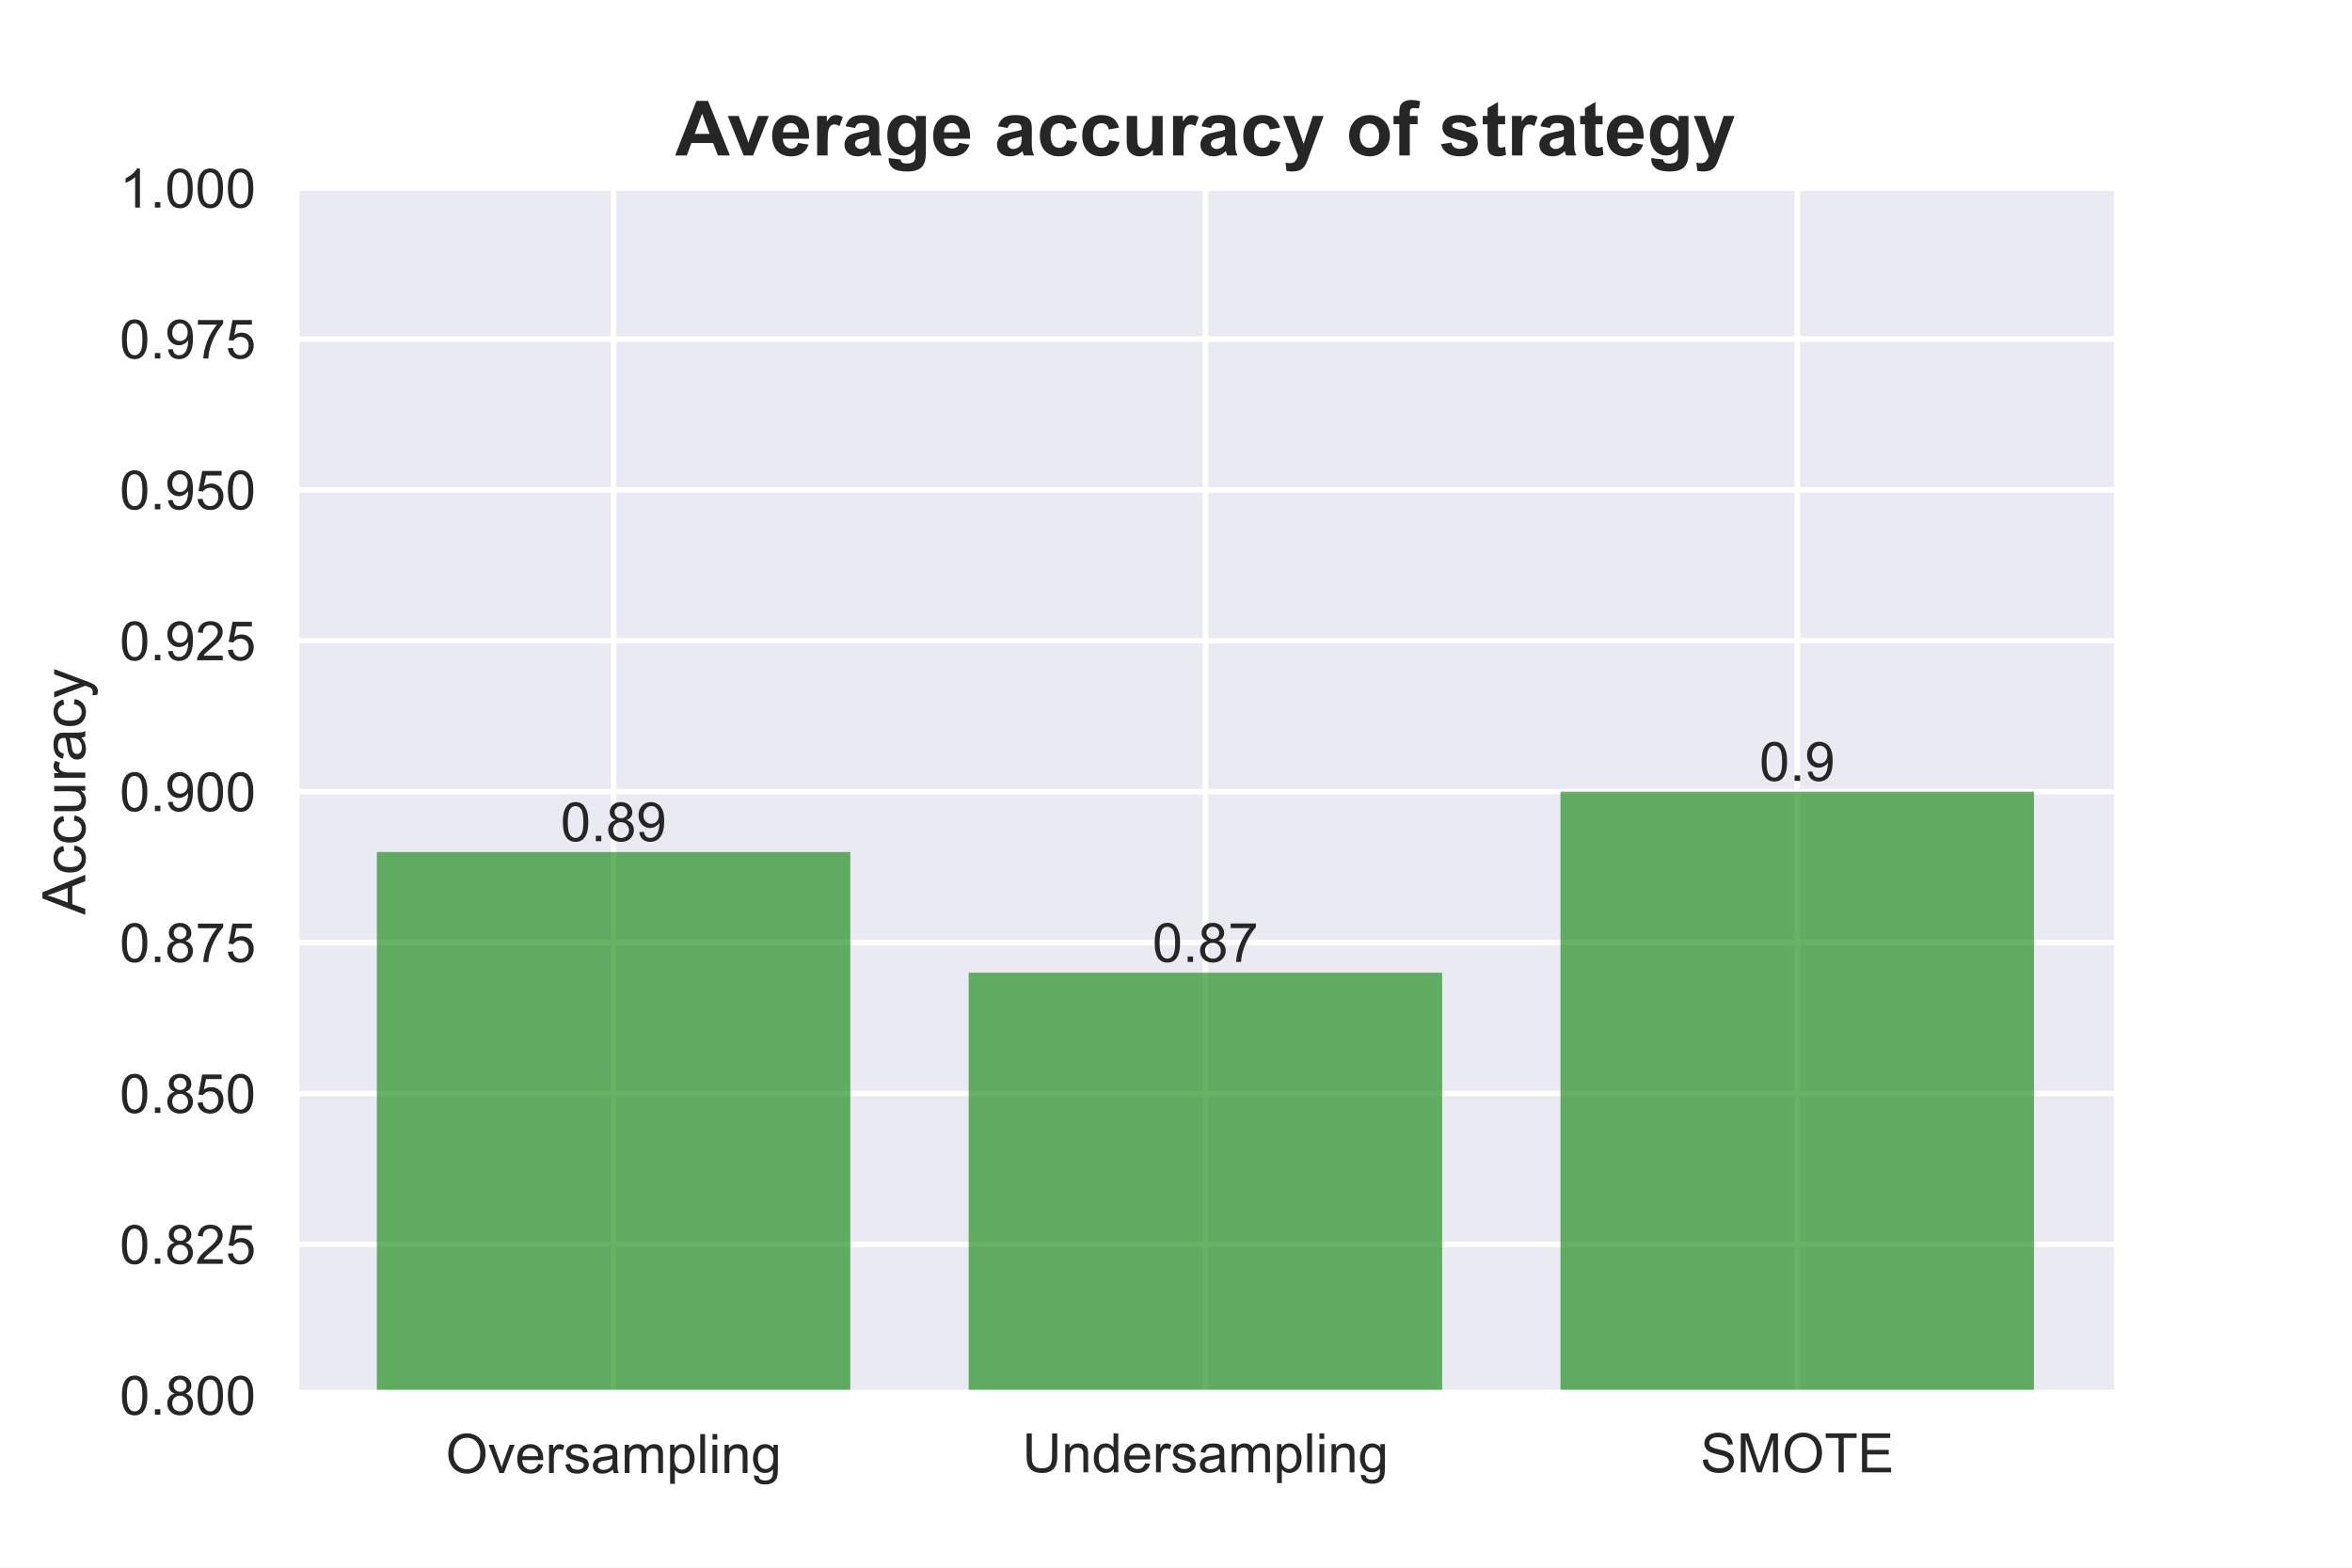
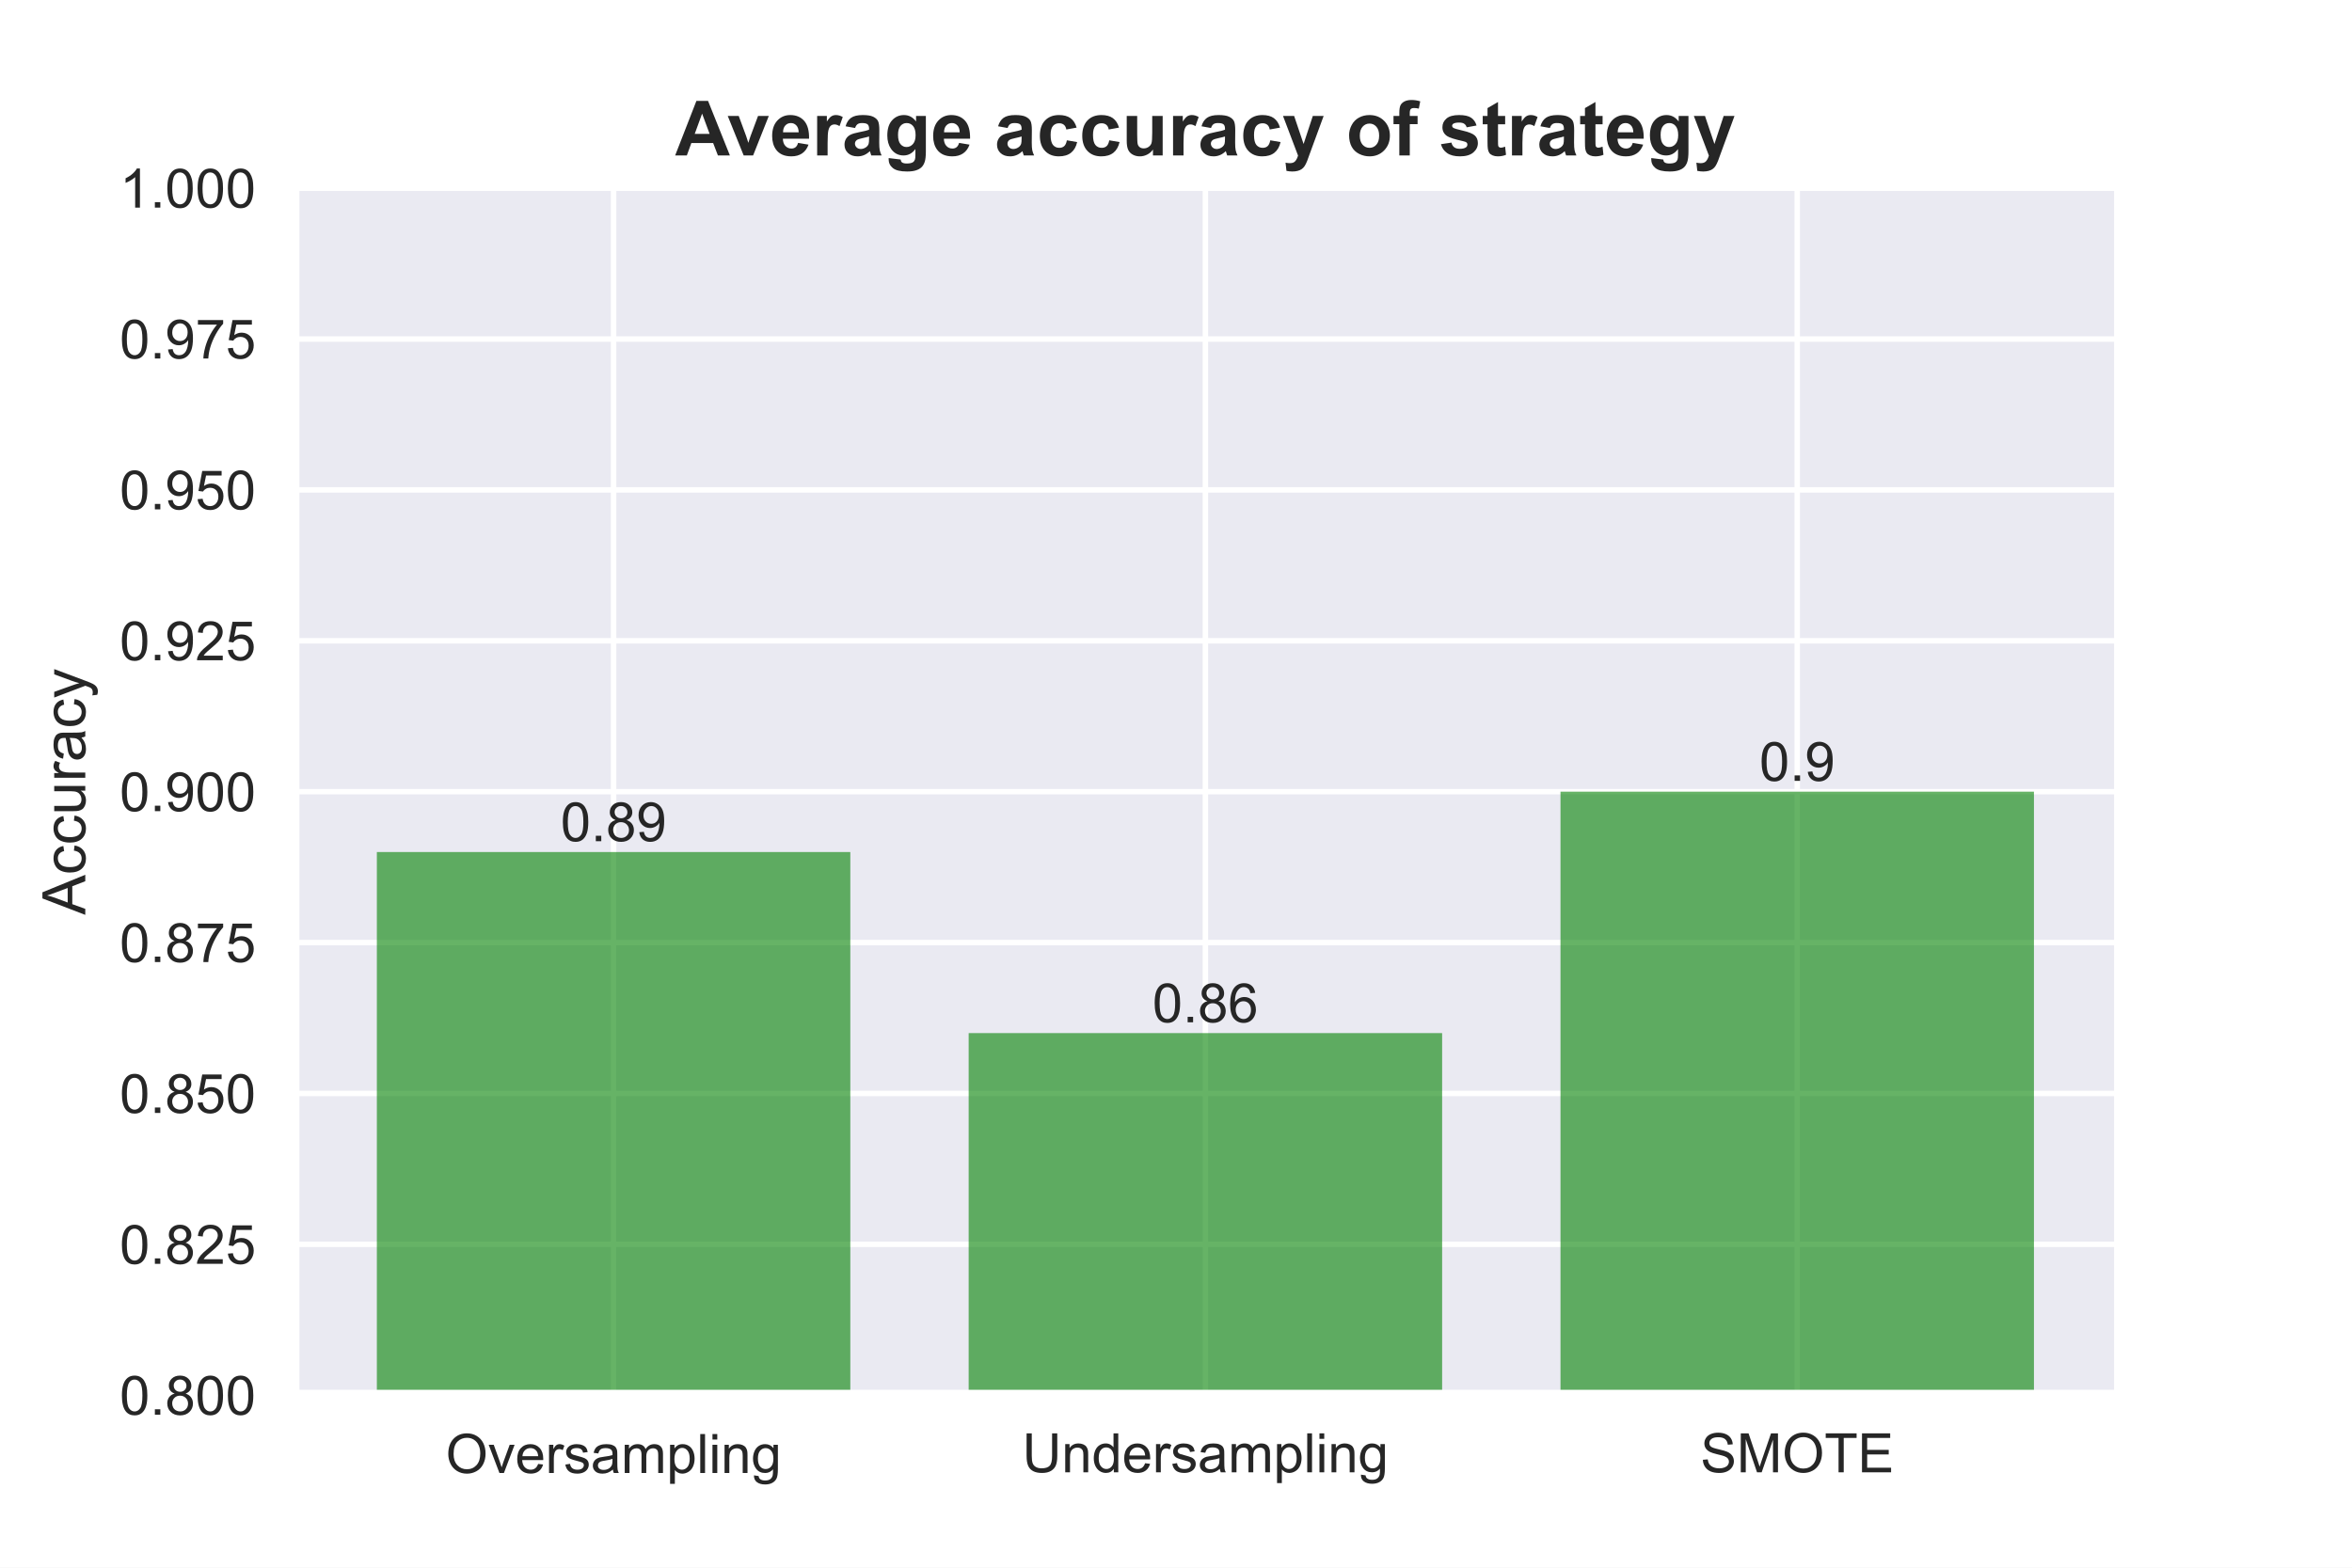
<svg xmlns="http://www.w3.org/2000/svg" xmlns:xlink="http://www.w3.org/1999/xlink" width="432pt" height="288pt" viewBox="0 0 432 288" version="1.1">
  <defs>
    <style type="text/css">*{stroke-linejoin: round; stroke-linecap: butt}</style>
  </defs>
  <g id="figure_1">
    <g id="patch_1">
      <path d="M 0 288  L 432 288  L 432 0  L 0 0  z " style="fill: #ffffff" />
    </g>
    <g id="axes_1">
      <g id="patch_2">
        <path d="M 54 256.32  L 388.8 256.32  L 388.8 34.56  L 54 34.56  z " style="fill: #eaeaf2" />
      </g>
      <g id="matplotlib.axis_1">
        <g id="xtick_1">
          <g id="line2d_1">
-             <path d="M 112.699 256.32  L 112.699 34.56  " clip-path="url(#p29ea741a04)" style="fill: none; stroke: #ffffff; stroke-linecap: round" />
+             <path d="M 112.699 256.32  L 112.699 34.56  " clip-path="url(#p5483be7358)" style="fill: none; stroke: #ffffff; stroke-linecap: round" />
          </g>
          <g id="line2d_2" />
          <g id="text_1">
            <g style="fill: #262626" transform="translate(81.85573 270.6059)scale(0.1 -0.1)">
              <defs>
                <path id="ArialMT-4f" d="M 309 2231  Q 309 3372 921 4017  Q 1534 4663 2503 4663  Q 3138 4663 3647 4359  Q 4156 4056 4423 3514  Q 4691 2972 4691 2284  Q 4691 1588 4409 1038  Q 4128 488 3612 205  Q 3097 -78 2500 -78  Q 1853 -78 1343 234  Q 834 547 571 1087  Q 309 1628 309 2231  z M 934 2222  Q 934 1394 1379 917  Q 1825 441 2497 441  Q 3181 441 3623 922  Q 4066 1403 4066 2288  Q 4066 2847 3877 3264  Q 3688 3681 3323 3911  Q 2959 4141 2506 4141  Q 1863 4141 1398 3698  Q 934 3256 934 2222  z " transform="scale(0.015625)" />
                <path id="ArialMT-76" d="M 1344 0  L 81 3319  L 675 3319  L 1388 1331  Q 1503 1009 1600 663  Q 1675 925 1809 1294  L 2547 3319  L 3125 3319  L 1869 0  L 1344 0  z " transform="scale(0.015625)" />
                <path id="ArialMT-65" d="M 2694 1069  L 3275 997  Q 3138 488 2766 206  Q 2394 -75 1816 -75  Q 1088 -75 661 373  Q 234 822 234 1631  Q 234 2469 665 2931  Q 1097 3394 1784 3394  Q 2450 3394 2872 2941  Q 3294 2488 3294 1666  Q 3294 1616 3291 1516  L 816 1516  Q 847 969 1125 678  Q 1403 388 1819 388  Q 2128 388 2347 550  Q 2566 713 2694 1069  z M 847 1978  L 2700 1978  Q 2663 2397 2488 2606  Q 2219 2931 1791 2931  Q 1403 2931 1139 2672  Q 875 2413 847 1978  z " transform="scale(0.015625)" />
                <path id="ArialMT-72" d="M 416 0  L 416 3319  L 922 3319  L 922 2816  Q 1116 3169 1280 3281  Q 1444 3394 1641 3394  Q 1925 3394 2219 3213  L 2025 2691  Q 1819 2813 1613 2813  Q 1428 2813 1281 2702  Q 1134 2591 1072 2394  Q 978 2094 978 1738  L 978 0  L 416 0  z " transform="scale(0.015625)" />
                <path id="ArialMT-73" d="M 197 991  L 753 1078  Q 800 744 1014 566  Q 1228 388 1613 388  Q 2000 388 2187 545  Q 2375 703 2375 916  Q 2375 1106 2209 1216  Q 2094 1291 1634 1406  Q 1016 1563 777 1677  Q 538 1791 414 1992  Q 291 2194 291 2438  Q 291 2659 392 2848  Q 494 3038 669 3163  Q 800 3259 1026 3326  Q 1253 3394 1513 3394  Q 1903 3394 2198 3281  Q 2494 3169 2634 2976  Q 2775 2784 2828 2463  L 2278 2388  Q 2241 2644 2061 2787  Q 1881 2931 1553 2931  Q 1166 2931 1000 2803  Q 834 2675 834 2503  Q 834 2394 903 2306  Q 972 2216 1119 2156  Q 1203 2125 1616 2013  Q 2213 1853 2448 1751  Q 2684 1650 2818 1456  Q 2953 1263 2953 975  Q 2953 694 2789 445  Q 2625 197 2315 61  Q 2006 -75 1616 -75  Q 969 -75 630 194  Q 291 463 197 991  z " transform="scale(0.015625)" />
                <path id="ArialMT-61" d="M 2588 409  Q 2275 144 1986 34  Q 1697 -75 1366 -75  Q 819 -75 525 192  Q 231 459 231 875  Q 231 1119 342 1320  Q 453 1522 633 1644  Q 813 1766 1038 1828  Q 1203 1872 1538 1913  Q 2219 1994 2541 2106  Q 2544 2222 2544 2253  Q 2544 2597 2384 2738  Q 2169 2928 1744 2928  Q 1347 2928 1158 2789  Q 969 2650 878 2297  L 328 2372  Q 403 2725 575 2942  Q 747 3159 1072 3276  Q 1397 3394 1825 3394  Q 2250 3394 2515 3294  Q 2781 3194 2906 3042  Q 3031 2891 3081 2659  Q 3109 2516 3109 2141  L 3109 1391  Q 3109 606 3145 398  Q 3181 191 3288 0  L 2700 0  Q 2613 175 2588 409  z M 2541 1666  Q 2234 1541 1622 1453  Q 1275 1403 1131 1340  Q 988 1278 909 1158  Q 831 1038 831 891  Q 831 666 1001 516  Q 1172 366 1500 366  Q 1825 366 2078 508  Q 2331 650 2450 897  Q 2541 1088 2541 1459  L 2541 1666  z " transform="scale(0.015625)" />
                <path id="ArialMT-6d" d="M 422 0  L 422 3319  L 925 3319  L 925 2853  Q 1081 3097 1340 3245  Q 1600 3394 1931 3394  Q 2300 3394 2536 3241  Q 2772 3088 2869 2813  Q 3263 3394 3894 3394  Q 4388 3394 4653 3120  Q 4919 2847 4919 2278  L 4919 0  L 4359 0  L 4359 2091  Q 4359 2428 4304 2576  Q 4250 2725 4106 2815  Q 3963 2906 3769 2906  Q 3419 2906 3187 2673  Q 2956 2441 2956 1928  L 2956 0  L 2394 0  L 2394 2156  Q 2394 2531 2256 2718  Q 2119 2906 1806 2906  Q 1569 2906 1367 2781  Q 1166 2656 1075 2415  Q 984 2175 984 1722  L 984 0  L 422 0  z " transform="scale(0.015625)" />
                <path id="ArialMT-70" d="M 422 -1272  L 422 3319  L 934 3319  L 934 2888  Q 1116 3141 1344 3267  Q 1572 3394 1897 3394  Q 2322 3394 2647 3175  Q 2972 2956 3137 2557  Q 3303 2159 3303 1684  Q 3303 1175 3120 767  Q 2938 359 2589 142  Q 2241 -75 1856 -75  Q 1575 -75 1351 44  Q 1128 163 984 344  L 984 -1272  L 422 -1272  z M 931 1641  Q 931 1000 1190 694  Q 1450 388 1819 388  Q 2194 388 2461 705  Q 2728 1022 2728 1688  Q 2728 2322 2467 2637  Q 2206 2953 1844 2953  Q 1484 2953 1207 2617  Q 931 2281 931 1641  z " transform="scale(0.015625)" />
                <path id="ArialMT-6c" d="M 409 0  L 409 4581  L 972 4581  L 972 0  L 409 0  z " transform="scale(0.015625)" />
                <path id="ArialMT-69" d="M 425 3934  L 425 4581  L 988 4581  L 988 3934  L 425 3934  z M 425 0  L 425 3319  L 988 3319  L 988 0  L 425 0  z " transform="scale(0.015625)" />
                <path id="ArialMT-6e" d="M 422 0  L 422 3319  L 928 3319  L 928 2847  Q 1294 3394 1984 3394  Q 2284 3394 2536 3286  Q 2788 3178 2913 3003  Q 3038 2828 3088 2588  Q 3119 2431 3119 2041  L 3119 0  L 2556 0  L 2556 2019  Q 2556 2363 2490 2533  Q 2425 2703 2258 2804  Q 2091 2906 1866 2906  Q 1506 2906 1245 2678  Q 984 2450 984 1813  L 984 0  L 422 0  z " transform="scale(0.015625)" />
                <path id="ArialMT-67" d="M 319 -275  L 866 -356  Q 900 -609 1056 -725  Q 1266 -881 1628 -881  Q 2019 -881 2231 -725  Q 2444 -569 2519 -288  Q 2563 -116 2559 434  Q 2191 0 1641 0  Q 956 0 581 494  Q 206 988 206 1678  Q 206 2153 378 2554  Q 550 2956 876 3175  Q 1203 3394 1644 3394  Q 2231 3394 2613 2919  L 2613 3319  L 3131 3319  L 3131 450  Q 3131 -325 2973 -648  Q 2816 -972 2473 -1159  Q 2131 -1347 1631 -1347  Q 1038 -1347 672 -1080  Q 306 -813 319 -275  z M 784 1719  Q 784 1066 1043 766  Q 1303 466 1694 466  Q 2081 466 2343 764  Q 2606 1063 2606 1700  Q 2606 2309 2336 2618  Q 2066 2928 1684 2928  Q 1309 2928 1046 2623  Q 784 2319 784 1719  z " transform="scale(0.015625)" />
              </defs>
              <use xlink:href="#ArialMT-4f" />
              <use xlink:href="#ArialMT-76" x="77.783" />
              <use xlink:href="#ArialMT-65" x="127.783" />
              <use xlink:href="#ArialMT-72" x="183.398" />
              <use xlink:href="#ArialMT-73" x="216.699" />
              <use xlink:href="#ArialMT-61" x="266.699" />
              <use xlink:href="#ArialMT-6d" x="322.314" />
              <use xlink:href="#ArialMT-70" x="405.615" />
              <use xlink:href="#ArialMT-6c" x="461.23" />
              <use xlink:href="#ArialMT-69" x="483.447" />
              <use xlink:href="#ArialMT-6e" x="505.664" />
              <use xlink:href="#ArialMT-67" x="561.279" />
            </g>
          </g>
        </g>
        <g id="xtick_2">
          <g id="line2d_3">
-             <path d="M 221.4 256.32  L 221.4 34.56  " clip-path="url(#p29ea741a04)" style="fill: none; stroke: #ffffff; stroke-linecap: round" />
+             <path d="M 221.4 256.32  L 221.4 34.56  " clip-path="url(#p5483be7358)" style="fill: none; stroke: #ffffff; stroke-linecap: round" />
          </g>
          <g id="line2d_4" />
          <g id="text_2">
            <g style="fill: #262626" transform="translate(187.7742 270.4778)scale(0.1 -0.1)">
              <defs>
                <path id="ArialMT-55" d="M 3500 4581  L 4106 4581  L 4106 1934  Q 4106 1244 3950 837  Q 3794 431 3386 176  Q 2978 -78 2316 -78  Q 1672 -78 1262 144  Q 853 366 678 786  Q 503 1206 503 1934  L 503 4581  L 1109 4581  L 1109 1938  Q 1109 1341 1220 1058  Q 1331 775 1601 622  Q 1872 469 2263 469  Q 2931 469 3215 772  Q 3500 1075 3500 1938  L 3500 4581  z " transform="scale(0.015625)" />
                <path id="ArialMT-64" d="M 2575 0  L 2575 419  Q 2259 -75 1647 -75  Q 1250 -75 917 144  Q 584 363 401 755  Q 219 1147 219 1656  Q 219 2153 384 2558  Q 550 2963 881 3178  Q 1213 3394 1622 3394  Q 1922 3394 2156 3267  Q 2391 3141 2538 2938  L 2538 4581  L 3097 4581  L 3097 0  L 2575 0  z M 797 1656  Q 797 1019 1065 703  Q 1334 388 1700 388  Q 2069 388 2326 689  Q 2584 991 2584 1609  Q 2584 2291 2321 2609  Q 2059 2928 1675 2928  Q 1300 2928 1048 2622  Q 797 2316 797 1656  z " transform="scale(0.015625)" />
              </defs>
              <use xlink:href="#ArialMT-55" />
              <use xlink:href="#ArialMT-6e" x="72.217" />
              <use xlink:href="#ArialMT-64" x="127.832" />
              <use xlink:href="#ArialMT-65" x="183.447" />
              <use xlink:href="#ArialMT-72" x="239.062" />
              <use xlink:href="#ArialMT-73" x="272.363" />
              <use xlink:href="#ArialMT-61" x="322.363" />
              <use xlink:href="#ArialMT-6d" x="377.979" />
              <use xlink:href="#ArialMT-70" x="461.279" />
              <use xlink:href="#ArialMT-6c" x="516.895" />
              <use xlink:href="#ArialMT-69" x="539.111" />
              <use xlink:href="#ArialMT-6e" x="561.328" />
              <use xlink:href="#ArialMT-67" x="616.943" />
            </g>
          </g>
        </g>
        <g id="xtick_3">
          <g id="line2d_5">
-             <path d="M 330.101 256.32  L 330.101 34.56  " clip-path="url(#p29ea741a04)" style="fill: none; stroke: #ffffff; stroke-linecap: round" />
+             <path d="M 330.101 256.32  L 330.101 34.56  " clip-path="url(#p5483be7358)" style="fill: none; stroke: #ffffff; stroke-linecap: round" />
          </g>
          <g id="line2d_6" />
          <g id="text_3">
            <g style="fill: #262626" transform="translate(312.3232 270.4778)scale(0.1 -0.1)">
              <defs>
                <path id="ArialMT-53" d="M 288 1472  L 859 1522  Q 900 1178 1048 958  Q 1197 738 1509 602  Q 1822 466 2213 466  Q 2559 466 2825 569  Q 3091 672 3220 851  Q 3350 1031 3350 1244  Q 3350 1459 3225 1620  Q 3100 1781 2813 1891  Q 2628 1963 1997 2114  Q 1366 2266 1113 2400  Q 784 2572 623 2826  Q 463 3081 463 3397  Q 463 3744 659 4045  Q 856 4347 1234 4503  Q 1613 4659 2075 4659  Q 2584 4659 2973 4495  Q 3363 4331 3572 4012  Q 3781 3694 3797 3291  L 3216 3247  Q 3169 3681 2898 3903  Q 2628 4125 2100 4125  Q 1550 4125 1298 3923  Q 1047 3722 1047 3438  Q 1047 3191 1225 3031  Q 1400 2872 2139 2705  Q 2878 2538 3153 2413  Q 3553 2228 3743 1945  Q 3934 1663 3934 1294  Q 3934 928 3725 604  Q 3516 281 3123 101  Q 2731 -78 2241 -78  Q 1619 -78 1198 103  Q 778 284 539 648  Q 300 1013 288 1472  z " transform="scale(0.015625)" />
                <path id="ArialMT-4d" d="M 475 0  L 475 4581  L 1388 4581  L 2472 1338  Q 2622 884 2691 659  Q 2769 909 2934 1394  L 4031 4581  L 4847 4581  L 4847 0  L 4263 0  L 4263 3834  L 2931 0  L 2384 0  L 1059 3900  L 1059 0  L 475 0  z " transform="scale(0.015625)" />
                <path id="ArialMT-54" d="M 1659 0  L 1659 4041  L 150 4041  L 150 4581  L 3781 4581  L 3781 4041  L 2266 4041  L 2266 0  L 1659 0  z " transform="scale(0.015625)" />
                <path id="ArialMT-45" d="M 506 0  L 506 4581  L 3819 4581  L 3819 4041  L 1113 4041  L 1113 2638  L 3647 2638  L 3647 2100  L 1113 2100  L 1113 541  L 3925 541  L 3925 0  L 506 0  z " transform="scale(0.015625)" />
              </defs>
              <use xlink:href="#ArialMT-53" />
              <use xlink:href="#ArialMT-4d" x="66.699" />
              <use xlink:href="#ArialMT-4f" x="150" />
              <use xlink:href="#ArialMT-54" x="227.783" />
              <use xlink:href="#ArialMT-45" x="288.867" />
            </g>
          </g>
        </g>
      </g>
      <g id="matplotlib.axis_2">
        <g id="ytick_1">
          <g id="line2d_7">
-             <path d="M 54 256.32  L 388.8 256.32  " clip-path="url(#p29ea741a04)" style="fill: none; stroke: #ffffff; stroke-linecap: round" />
+             <path d="M 54 256.32  L 388.8 256.32  " clip-path="url(#p5483be7358)" style="fill: none; stroke: #ffffff; stroke-linecap: round" />
          </g>
          <g id="line2d_8" />
          <g id="text_4">
            <g style="fill: #262626" transform="translate(21.97812 259.8989)scale(0.1 -0.1)">
              <defs>
                <path id="ArialMT-30" d="M 266 2259  Q 266 3072 433 3567  Q 600 4063 929 4331  Q 1259 4600 1759 4600  Q 2128 4600 2406 4451  Q 2684 4303 2865 4023  Q 3047 3744 3150 3342  Q 3253 2941 3253 2259  Q 3253 1453 3087 958  Q 2922 463 2592 192  Q 2263 -78 1759 -78  Q 1097 -78 719 397  Q 266 969 266 2259  z M 844 2259  Q 844 1131 1108 757  Q 1372 384 1759 384  Q 2147 384 2411 759  Q 2675 1134 2675 2259  Q 2675 3391 2411 3762  Q 2147 4134 1753 4134  Q 1366 4134 1134 3806  Q 844 3388 844 2259  z " transform="scale(0.015625)" />
                <path id="ArialMT-2e" d="M 581 0  L 581 641  L 1222 641  L 1222 0  L 581 0  z " transform="scale(0.015625)" />
                <path id="ArialMT-38" d="M 1131 2484  Q 781 2613 612 2850  Q 444 3088 444 3419  Q 444 3919 803 4259  Q 1163 4600 1759 4600  Q 2359 4600 2725 4251  Q 3091 3903 3091 3403  Q 3091 3084 2923 2848  Q 2756 2613 2416 2484  Q 2838 2347 3058 2040  Q 3278 1734 3278 1309  Q 3278 722 2862 322  Q 2447 -78 1769 -78  Q 1091 -78 675 323  Q 259 725 259 1325  Q 259 1772 486 2073  Q 713 2375 1131 2484  z M 1019 3438  Q 1019 3113 1228 2906  Q 1438 2700 1772 2700  Q 2097 2700 2305 2904  Q 2513 3109 2513 3406  Q 2513 3716 2298 3927  Q 2084 4138 1766 4138  Q 1444 4138 1231 3931  Q 1019 3725 1019 3438  z M 838 1322  Q 838 1081 952 856  Q 1066 631 1291 507  Q 1516 384 1775 384  Q 2178 384 2440 643  Q 2703 903 2703 1303  Q 2703 1709 2433 1975  Q 2163 2241 1756 2241  Q 1359 2241 1098 1978  Q 838 1716 838 1322  z " transform="scale(0.015625)" />
              </defs>
              <use xlink:href="#ArialMT-30" />
              <use xlink:href="#ArialMT-2e" x="55.615" />
              <use xlink:href="#ArialMT-38" x="83.398" />
              <use xlink:href="#ArialMT-30" x="139.014" />
              <use xlink:href="#ArialMT-30" x="194.629" />
            </g>
          </g>
        </g>
        <g id="ytick_2">
          <g id="line2d_9">
-             <path d="M 54 228.6  L 388.8 228.6  " clip-path="url(#p29ea741a04)" style="fill: none; stroke: #ffffff; stroke-linecap: round" />
+             <path d="M 54 228.6  L 388.8 228.6  " clip-path="url(#p5483be7358)" style="fill: none; stroke: #ffffff; stroke-linecap: round" />
          </g>
          <g id="line2d_10" />
          <g id="text_5">
            <g style="fill: #262626" transform="translate(21.97812 232.1789)scale(0.1 -0.1)">
              <defs>
                <path id="ArialMT-32" d="M 3222 541  L 3222 0  L 194 0  Q 188 203 259 391  Q 375 700 629 1000  Q 884 1300 1366 1694  Q 2113 2306 2375 2664  Q 2638 3022 2638 3341  Q 2638 3675 2398 3904  Q 2159 4134 1775 4134  Q 1369 4134 1125 3890  Q 881 3647 878 3216  L 300 3275  Q 359 3922 746 4261  Q 1134 4600 1788 4600  Q 2447 4600 2831 4234  Q 3216 3869 3216 3328  Q 3216 3053 3103 2787  Q 2991 2522 2730 2228  Q 2469 1934 1863 1422  Q 1356 997 1212 845  Q 1069 694 975 541  L 3222 541  z " transform="scale(0.015625)" />
                <path id="ArialMT-35" d="M 266 1200  L 856 1250  Q 922 819 1161 601  Q 1400 384 1738 384  Q 2144 384 2425 690  Q 2706 997 2706 1503  Q 2706 1984 2436 2262  Q 2166 2541 1728 2541  Q 1456 2541 1237 2417  Q 1019 2294 894 2097  L 366 2166  L 809 4519  L 3088 4519  L 3088 3981  L 1259 3981  L 1013 2750  Q 1425 3038 1878 3038  Q 2478 3038 2890 2622  Q 3303 2206 3303 1553  Q 3303 931 2941 478  Q 2500 -78 1738 -78  Q 1113 -78 717 272  Q 322 622 266 1200  z " transform="scale(0.015625)" />
              </defs>
              <use xlink:href="#ArialMT-30" />
              <use xlink:href="#ArialMT-2e" x="55.615" />
              <use xlink:href="#ArialMT-38" x="83.398" />
              <use xlink:href="#ArialMT-32" x="139.014" />
              <use xlink:href="#ArialMT-35" x="194.629" />
            </g>
          </g>
        </g>
        <g id="ytick_3">
          <g id="line2d_11">
-             <path d="M 54 200.88  L 388.8 200.88  " clip-path="url(#p29ea741a04)" style="fill: none; stroke: #ffffff; stroke-linecap: round" />
+             <path d="M 54 200.88  L 388.8 200.88  " clip-path="url(#p5483be7358)" style="fill: none; stroke: #ffffff; stroke-linecap: round" />
          </g>
          <g id="line2d_12" />
          <g id="text_6">
            <g style="fill: #262626" transform="translate(21.97812 204.4589)scale(0.1 -0.1)">
              <use xlink:href="#ArialMT-30" />
              <use xlink:href="#ArialMT-2e" x="55.615" />
              <use xlink:href="#ArialMT-38" x="83.398" />
              <use xlink:href="#ArialMT-35" x="139.014" />
              <use xlink:href="#ArialMT-30" x="194.629" />
            </g>
          </g>
        </g>
        <g id="ytick_4">
          <g id="line2d_13">
-             <path d="M 54 173.16  L 388.8 173.16  " clip-path="url(#p29ea741a04)" style="fill: none; stroke: #ffffff; stroke-linecap: round" />
+             <path d="M 54 173.16  L 388.8 173.16  " clip-path="url(#p5483be7358)" style="fill: none; stroke: #ffffff; stroke-linecap: round" />
          </g>
          <g id="line2d_14" />
          <g id="text_7">
            <g style="fill: #262626" transform="translate(21.97812 176.7389)scale(0.1 -0.1)">
              <defs>
                <path id="ArialMT-37" d="M 303 3981  L 303 4522  L 3269 4522  L 3269 4084  Q 2831 3619 2401 2847  Q 1972 2075 1738 1259  Q 1569 684 1522 0  L 944 0  Q 953 541 1156 1306  Q 1359 2072 1739 2783  Q 2119 3494 2547 3981  L 303 3981  z " transform="scale(0.015625)" />
              </defs>
              <use xlink:href="#ArialMT-30" />
              <use xlink:href="#ArialMT-2e" x="55.615" />
              <use xlink:href="#ArialMT-38" x="83.398" />
              <use xlink:href="#ArialMT-37" x="139.014" />
              <use xlink:href="#ArialMT-35" x="194.629" />
            </g>
          </g>
        </g>
        <g id="ytick_5">
          <g id="line2d_15">
-             <path d="M 54 145.44  L 388.8 145.44  " clip-path="url(#p29ea741a04)" style="fill: none; stroke: #ffffff; stroke-linecap: round" />
+             <path d="M 54 145.44  L 388.8 145.44  " clip-path="url(#p5483be7358)" style="fill: none; stroke: #ffffff; stroke-linecap: round" />
          </g>
          <g id="line2d_16" />
          <g id="text_8">
            <g style="fill: #262626" transform="translate(21.97812 149.0189)scale(0.1 -0.1)">
              <defs>
                <path id="ArialMT-39" d="M 350 1059  L 891 1109  Q 959 728 1153 556  Q 1347 384 1650 384  Q 1909 384 2104 503  Q 2300 622 2425 820  Q 2550 1019 2634 1356  Q 2719 1694 2719 2044  Q 2719 2081 2716 2156  Q 2547 1888 2255 1720  Q 1963 1553 1622 1553  Q 1053 1553 659 1965  Q 266 2378 266 3053  Q 266 3750 677 4175  Q 1088 4600 1706 4600  Q 2153 4600 2523 4359  Q 2894 4119 3086 3673  Q 3278 3228 3278 2384  Q 3278 1506 3087 986  Q 2897 466 2520 194  Q 2144 -78 1638 -78  Q 1100 -78 759 220  Q 419 519 350 1059  z M 2653 3081  Q 2653 3566 2395 3850  Q 2138 4134 1775 4134  Q 1400 4134 1122 3828  Q 844 3522 844 3034  Q 844 2597 1108 2323  Q 1372 2050 1759 2050  Q 2150 2050 2401 2323  Q 2653 2597 2653 3081  z " transform="scale(0.015625)" />
              </defs>
              <use xlink:href="#ArialMT-30" />
              <use xlink:href="#ArialMT-2e" x="55.615" />
              <use xlink:href="#ArialMT-39" x="83.398" />
              <use xlink:href="#ArialMT-30" x="139.014" />
              <use xlink:href="#ArialMT-30" x="194.629" />
            </g>
          </g>
        </g>
        <g id="ytick_6">
          <g id="line2d_17">
-             <path d="M 54 117.72  L 388.8 117.72  " clip-path="url(#p29ea741a04)" style="fill: none; stroke: #ffffff; stroke-linecap: round" />
+             <path d="M 54 117.72  L 388.8 117.72  " clip-path="url(#p5483be7358)" style="fill: none; stroke: #ffffff; stroke-linecap: round" />
          </g>
          <g id="line2d_18" />
          <g id="text_9">
            <g style="fill: #262626" transform="translate(21.97812 121.2989)scale(0.1 -0.1)">
              <use xlink:href="#ArialMT-30" />
              <use xlink:href="#ArialMT-2e" x="55.615" />
              <use xlink:href="#ArialMT-39" x="83.398" />
              <use xlink:href="#ArialMT-32" x="139.014" />
              <use xlink:href="#ArialMT-35" x="194.629" />
            </g>
          </g>
        </g>
        <g id="ytick_7">
          <g id="line2d_19">
-             <path d="M 54 90  L 388.8 90  " clip-path="url(#p29ea741a04)" style="fill: none; stroke: #ffffff; stroke-linecap: round" />
+             <path d="M 54 90  L 388.8 90  " clip-path="url(#p5483be7358)" style="fill: none; stroke: #ffffff; stroke-linecap: round" />
          </g>
          <g id="line2d_20" />
          <g id="text_10">
            <g style="fill: #262626" transform="translate(21.97812 93.57891)scale(0.1 -0.1)">
              <use xlink:href="#ArialMT-30" />
              <use xlink:href="#ArialMT-2e" x="55.615" />
              <use xlink:href="#ArialMT-39" x="83.398" />
              <use xlink:href="#ArialMT-35" x="139.014" />
              <use xlink:href="#ArialMT-30" x="194.629" />
            </g>
          </g>
        </g>
        <g id="ytick_8">
          <g id="line2d_21">
-             <path d="M 54 62.28  L 388.8 62.28  " clip-path="url(#p29ea741a04)" style="fill: none; stroke: #ffffff; stroke-linecap: round" />
+             <path d="M 54 62.28  L 388.8 62.28  " clip-path="url(#p5483be7358)" style="fill: none; stroke: #ffffff; stroke-linecap: round" />
          </g>
          <g id="line2d_22" />
          <g id="text_11">
            <g style="fill: #262626" transform="translate(21.97812 65.85891)scale(0.1 -0.1)">
              <use xlink:href="#ArialMT-30" />
              <use xlink:href="#ArialMT-2e" x="55.615" />
              <use xlink:href="#ArialMT-39" x="83.398" />
              <use xlink:href="#ArialMT-37" x="139.014" />
              <use xlink:href="#ArialMT-35" x="194.629" />
            </g>
          </g>
        </g>
        <g id="ytick_9">
          <g id="line2d_23">
-             <path d="M 54 34.56  L 388.8 34.56  " clip-path="url(#p29ea741a04)" style="fill: none; stroke: #ffffff; stroke-linecap: round" />
+             <path d="M 54 34.56  L 388.8 34.56  " clip-path="url(#p5483be7358)" style="fill: none; stroke: #ffffff; stroke-linecap: round" />
          </g>
          <g id="line2d_24" />
          <g id="text_12">
            <g style="fill: #262626" transform="translate(21.97812 38.13891)scale(0.1 -0.1)">
              <defs>
                <path id="ArialMT-31" d="M 2384 0  L 1822 0  L 1822 3584  Q 1619 3391 1289 3197  Q 959 3003 697 2906  L 697 3450  Q 1169 3672 1522 3987  Q 1875 4303 2022 4600  L 2384 4600  L 2384 0  z " transform="scale(0.015625)" />
              </defs>
              <use xlink:href="#ArialMT-31" />
              <use xlink:href="#ArialMT-2e" x="55.615" />
              <use xlink:href="#ArialMT-30" x="83.398" />
              <use xlink:href="#ArialMT-30" x="139.014" />
              <use xlink:href="#ArialMT-30" x="194.629" />
            </g>
          </g>
        </g>
        <g id="text_13">
          <g style="fill: #262626" transform="translate(15.66297 168.057)rotate(-90)scale(0.11 -0.11)">
            <defs>
              <path id="ArialMT-41" d="M -9 0  L 1750 4581  L 2403 4581  L 4278 0  L 3588 0  L 3053 1388  L 1138 1388  L 634 0  L -9 0  z M 1313 1881  L 2866 1881  L 2388 3150  Q 2169 3728 2063 4100  Q 1975 3659 1816 3225  L 1313 1881  z " transform="scale(0.015625)" />
              <path id="ArialMT-63" d="M 2588 1216  L 3141 1144  Q 3050 572 2676 248  Q 2303 -75 1759 -75  Q 1078 -75 664 370  Q 250 816 250 1647  Q 250 2184 428 2587  Q 606 2991 970 3192  Q 1334 3394 1763 3394  Q 2303 3394 2647 3120  Q 2991 2847 3088 2344  L 2541 2259  Q 2463 2594 2264 2762  Q 2066 2931 1784 2931  Q 1359 2931 1093 2626  Q 828 2322 828 1663  Q 828 994 1084 691  Q 1341 388 1753 388  Q 2084 388 2306 591  Q 2528 794 2588 1216  z " transform="scale(0.015625)" />
              <path id="ArialMT-75" d="M 2597 0  L 2597 488  Q 2209 -75 1544 -75  Q 1250 -75 995 37  Q 741 150 617 320  Q 494 491 444 738  Q 409 903 409 1263  L 409 3319  L 972 3319  L 972 1478  Q 972 1038 1006 884  Q 1059 663 1231 536  Q 1403 409 1656 409  Q 1909 409 2131 539  Q 2353 669 2445 892  Q 2538 1116 2538 1541  L 2538 3319  L 3100 3319  L 3100 0  L 2597 0  z " transform="scale(0.015625)" />
              <path id="ArialMT-79" d="M 397 -1278  L 334 -750  Q 519 -800 656 -800  Q 844 -800 956 -737  Q 1069 -675 1141 -563  Q 1194 -478 1313 -144  Q 1328 -97 1363 -6  L 103 3319  L 709 3319  L 1400 1397  Q 1534 1031 1641 628  Q 1738 1016 1872 1384  L 2581 3319  L 3144 3319  L 1881 -56  Q 1678 -603 1566 -809  Q 1416 -1088 1222 -1217  Q 1028 -1347 759 -1347  Q 597 -1347 397 -1278  z " transform="scale(0.015625)" />
            </defs>
            <use xlink:href="#ArialMT-41" />
            <use xlink:href="#ArialMT-63" x="66.699" />
            <use xlink:href="#ArialMT-63" x="116.699" />
            <use xlink:href="#ArialMT-75" x="166.699" />
            <use xlink:href="#ArialMT-72" x="222.314" />
            <use xlink:href="#ArialMT-61" x="255.615" />
            <use xlink:href="#ArialMT-63" x="311.23" />
            <use xlink:href="#ArialMT-79" x="361.23" />
          </g>
        </g>
      </g>
      <g id="patch_3">
-         <path d="M 69.218 1143.36  L 156.179 1143.36  L 156.179 156.528  L 69.218 156.528  z " clip-path="url(#p29ea741a04)" style="fill: #008000; opacity: 0.6" />
+         <path d="M 69.218 1143.36  L 156.179 1143.36  L 156.179 156.528  L 69.218 156.528  z " clip-path="url(#p5483be7358)" style="fill: #008000; opacity: 0.6" />
      </g>
      <g id="patch_4">
-         <path d="M 177.919 1143.36  L 264.881 1143.36  L 264.881 178.704  L 177.919 178.704  z " clip-path="url(#p29ea741a04)" style="fill: #008000; opacity: 0.6" />
+         <path d="M 177.919 1143.36  L 264.881 1143.36  L 264.881 189.792  L 177.919 189.792  z " clip-path="url(#p5483be7358)" style="fill: #008000; opacity: 0.6" />
      </g>
      <g id="patch_5">
-         <path d="M 286.621 1143.36  L 373.582 1143.36  L 373.582 145.44  L 286.621 145.44  z " clip-path="url(#p29ea741a04)" style="fill: #008000; opacity: 0.6" />
+         <path d="M 286.621 1143.36  L 373.582 1143.36  L 373.582 145.44  L 286.621 145.44  z " clip-path="url(#p5483be7358)" style="fill: #008000; opacity: 0.6" />
      </g>
      <g id="patch_6">
        <path d="M 54 256.32  L 54 34.56  " style="fill: none; stroke: #ffffff; stroke-width: 2; stroke-linejoin: miter; stroke-linecap: square" />
      </g>
      <g id="patch_7">
        <path d="M 388.8 256.32  L 388.8 34.56  " style="fill: none; stroke: #ffffff; stroke-linejoin: miter; stroke-linecap: square" />
      </g>
      <g id="patch_8">
        <path d="M 54 256.32  L 388.8 256.32  " style="fill: none; stroke: #ffffff; stroke-width: 2; stroke-linejoin: miter; stroke-linecap: square" />
      </g>
      <g id="patch_9">
        <path d="M 54 34.56  L 388.8 34.56  " style="fill: none; stroke: #ffffff; stroke-linejoin: miter; stroke-linecap: square" />
      </g>
      <g id="text_14">
        <g style="fill: #262626" transform="translate(102.9682 154.5405)scale(0.1 -0.1)">
          <use xlink:href="#ArialMT-30" />
          <use xlink:href="#ArialMT-2e" x="55.615" />
          <use xlink:href="#ArialMT-38" x="83.398" />
          <use xlink:href="#ArialMT-39" x="139.014" />
        </g>
      </g>
      <g id="text_15">
-         <g style="fill: #262626" transform="translate(211.6695 176.7165)scale(0.1 -0.1)">
+         <g style="fill: #262626" transform="translate(211.6695 187.8045)scale(0.1 -0.1)">
+           <defs>
+             <path id="ArialMT-36" d="M 3184 3459  L 2625 3416  Q 2550 3747 2413 3897  Q 2184 4138 1850 4138  Q 1581 4138 1378 3988  Q 1113 3794 959 3422  Q 806 3050 800 2363  Q 1003 2672 1297 2822  Q 1591 2972 1913 2972  Q 2475 2972 2870 2558  Q 3266 2144 3266 1488  Q 3266 1056 3080 686  Q 2894 316 2569 119  Q 2244 -78 1831 -78  Q 1128 -78 684 439  Q 241 956 241 2144  Q 241 3472 731 4075  Q 1159 4600 1884 4600  Q 2425 4600 2770 4297  Q 3116 3994 3184 3459  z M 888 1484  Q 888 1194 1011 928  Q 1134 663 1356 523  Q 1578 384 1822 384  Q 2178 384 2434 671  Q 2691 959 2691 1453  Q 2691 1928 2437 2201  Q 2184 2475 1800 2475  Q 1419 2475 1153 2201  Q 888 1928 888 1484  z " transform="scale(0.015625)" />
+           </defs>
          <use xlink:href="#ArialMT-30" />
          <use xlink:href="#ArialMT-2e" x="55.615" />
          <use xlink:href="#ArialMT-38" x="83.398" />
-           <use xlink:href="#ArialMT-37" x="139.014" />
+           <use xlink:href="#ArialMT-36" x="139.014" />
        </g>
      </g>
      <g id="text_16">
        <g style="fill: #262626" transform="translate(323.1513 143.4525)scale(0.1 -0.1)">
          <use xlink:href="#ArialMT-30" />
          <use xlink:href="#ArialMT-2e" x="55.615" />
          <use xlink:href="#ArialMT-39" x="83.398" />
        </g>
      </g>
      <g id="text_17">
        <g style="fill: #262626" transform="translate(124.0081 28.56)scale(0.14 -0.14)">
          <defs>
            <path id="Arial-BoldMT-41" d="M 4597 0  L 3591 0  L 3191 1041  L 1359 1041  L 981 0  L 0 0  L 1784 4581  L 2763 4581  L 4597 0  z M 2894 1813  L 2263 3513  L 1644 1813  L 2894 1813  z " transform="scale(0.015625)" />
            <path id="Arial-BoldMT-76" d="M 1372 0  L 34 3319  L 956 3319  L 1581 1625  L 1763 1059  Q 1834 1275 1853 1344  Q 1897 1484 1947 1625  L 2578 3319  L 3481 3319  L 2163 0  L 1372 0  z " transform="scale(0.015625)" />
            <path id="Arial-BoldMT-65" d="M 2381 1056  L 3256 909  Q 3088 428 2723 176  Q 2359 -75 1813 -75  Q 947 -75 531 491  Q 203 944 203 1634  Q 203 2459 634 2926  Q 1066 3394 1725 3394  Q 2466 3394 2894 2905  Q 3322 2416 3303 1406  L 1103 1406  Q 1113 1016 1316 798  Q 1519 581 1822 581  Q 2028 581 2168 693  Q 2309 806 2381 1056  z M 2431 1944  Q 2422 2325 2234 2523  Q 2047 2722 1778 2722  Q 1491 2722 1303 2513  Q 1116 2303 1119 1944  L 2431 1944  z " transform="scale(0.015625)" />
            <path id="Arial-BoldMT-72" d="M 1300 0  L 422 0  L 422 3319  L 1238 3319  L 1238 2847  Q 1447 3181 1614 3287  Q 1781 3394 1994 3394  Q 2294 3394 2572 3228  L 2300 2463  Q 2078 2606 1888 2606  Q 1703 2606 1575 2504  Q 1447 2403 1373 2137  Q 1300 1872 1300 1025  L 1300 0  z " transform="scale(0.015625)" />
            <path id="Arial-BoldMT-61" d="M 1116 2306  L 319 2450  Q 453 2931 781 3162  Q 1109 3394 1756 3394  Q 2344 3394 2631 3255  Q 2919 3116 3036 2902  Q 3153 2688 3153 2116  L 3144 1091  Q 3144 653 3186 445  Q 3228 238 3344 0  L 2475 0  Q 2441 88 2391 259  Q 2369 338 2359 363  Q 2134 144 1878 34  Q 1622 -75 1331 -75  Q 819 -75 523 203  Q 228 481 228 906  Q 228 1188 362 1408  Q 497 1628 739 1745  Q 981 1863 1438 1950  Q 2053 2066 2291 2166  L 2291 2253  Q 2291 2506 2166 2614  Q 2041 2722 1694 2722  Q 1459 2722 1328 2630  Q 1197 2538 1116 2306  z M 2291 1594  Q 2122 1538 1756 1459  Q 1391 1381 1278 1306  Q 1106 1184 1106 997  Q 1106 813 1243 678  Q 1381 544 1594 544  Q 1831 544 2047 700  Q 2206 819 2256 991  Q 2291 1103 2291 1419  L 2291 1594  z " transform="scale(0.015625)" />
            <path id="Arial-BoldMT-67" d="M 378 -219  L 1381 -341  Q 1406 -516 1497 -581  Q 1622 -675 1891 -675  Q 2234 -675 2406 -572  Q 2522 -503 2581 -350  Q 2622 -241 2622 53  L 2622 538  Q 2228 0 1628 0  Q 959 0 569 566  Q 263 1013 263 1678  Q 263 2513 664 2953  Q 1066 3394 1663 3394  Q 2278 3394 2678 2853  L 2678 3319  L 3500 3319  L 3500 341  Q 3500 -247 3403 -537  Q 3306 -828 3131 -993  Q 2956 -1159 2664 -1253  Q 2372 -1347 1925 -1347  Q 1081 -1347 728 -1058  Q 375 -769 375 -325  Q 375 -281 378 -219  z M 1163 1728  Q 1163 1200 1367 954  Q 1572 709 1872 709  Q 2194 709 2416 961  Q 2638 1213 2638 1706  Q 2638 2222 2425 2472  Q 2213 2722 1888 2722  Q 1572 2722 1367 2476  Q 1163 2231 1163 1728  z " transform="scale(0.015625)" />
            <path id="Arial-BoldMT-20" transform="scale(0.015625)" />
            <path id="Arial-BoldMT-63" d="M 3353 2338  L 2488 2181  Q 2444 2441 2289 2572  Q 2134 2703 1888 2703  Q 1559 2703 1364 2476  Q 1169 2250 1169 1719  Q 1169 1128 1367 884  Q 1566 641 1900 641  Q 2150 641 2309 783  Q 2469 925 2534 1272  L 3397 1125  Q 3263 531 2881 228  Q 2500 -75 1859 -75  Q 1131 -75 698 384  Q 266 844 266 1656  Q 266 2478 700 2936  Q 1134 3394 1875 3394  Q 2481 3394 2839 3133  Q 3197 2872 3353 2338  z " transform="scale(0.015625)" />
            <path id="Arial-BoldMT-75" d="M 2644 0  L 2644 497  Q 2463 231 2167 78  Q 1872 -75 1544 -75  Q 1209 -75 943 72  Q 678 219 559 484  Q 441 750 441 1219  L 441 3319  L 1319 3319  L 1319 1794  Q 1319 1094 1367 936  Q 1416 778 1544 686  Q 1672 594 1869 594  Q 2094 594 2272 717  Q 2450 841 2515 1023  Q 2581 1206 2581 1919  L 2581 3319  L 3459 3319  L 3459 0  L 2644 0  z " transform="scale(0.015625)" />
            <path id="Arial-BoldMT-79" d="M 44 3319  L 978 3319  L 1772 963  L 2547 3319  L 3456 3319  L 2284 125  L 2075 -453  Q 1959 -744 1854 -897  Q 1750 -1050 1614 -1145  Q 1478 -1241 1279 -1294  Q 1081 -1347 831 -1347  Q 578 -1347 334 -1294  L 256 -606  Q 463 -647 628 -647  Q 934 -647 1081 -467  Q 1228 -288 1306 -9  L 44 3319  z " transform="scale(0.015625)" />
            <path id="Arial-BoldMT-6f" d="M 256 1706  Q 256 2144 472 2553  Q 688 2963 1083 3178  Q 1478 3394 1966 3394  Q 2719 3394 3200 2905  Q 3681 2416 3681 1669  Q 3681 916 3195 420  Q 2709 -75 1972 -75  Q 1516 -75 1102 131  Q 688 338 472 736  Q 256 1134 256 1706  z M 1156 1659  Q 1156 1166 1390 903  Q 1625 641 1969 641  Q 2313 641 2545 903  Q 2778 1166 2778 1666  Q 2778 2153 2545 2415  Q 2313 2678 1969 2678  Q 1625 2678 1390 2415  Q 1156 2153 1156 1659  z " transform="scale(0.015625)" />
            <path id="Arial-BoldMT-66" d="M 75 3319  L 563 3319  L 563 3569  Q 563 3988 652 4194  Q 741 4400 980 4529  Q 1219 4659 1584 4659  Q 1959 4659 2319 4547  L 2200 3934  Q 1991 3984 1797 3984  Q 1606 3984 1523 3895  Q 1441 3806 1441 3553  L 1441 3319  L 2097 3319  L 2097 2628  L 1441 2628  L 1441 0  L 563 0  L 563 2628  L 75 2628  L 75 3319  z " transform="scale(0.015625)" />
            <path id="Arial-BoldMT-73" d="M 150 947  L 1031 1081  Q 1088 825 1259 692  Q 1431 559 1741 559  Q 2081 559 2253 684  Q 2369 772 2369 919  Q 2369 1019 2306 1084  Q 2241 1147 2013 1200  Q 950 1434 666 1628  Q 272 1897 272 2375  Q 272 2806 612 3100  Q 953 3394 1669 3394  Q 2350 3394 2681 3172  Q 3013 2950 3138 2516  L 2309 2363  Q 2256 2556 2107 2659  Q 1959 2763 1684 2763  Q 1338 2763 1188 2666  Q 1088 2597 1088 2488  Q 1088 2394 1175 2328  Q 1294 2241 1995 2081  Q 2697 1922 2975 1691  Q 3250 1456 3250 1038  Q 3250 581 2869 253  Q 2488 -75 1741 -75  Q 1063 -75 667 200  Q 272 475 150 947  z " transform="scale(0.015625)" />
            <path id="Arial-BoldMT-74" d="M 1981 3319  L 1981 2619  L 1381 2619  L 1381 1281  Q 1381 875 1398 808  Q 1416 741 1477 697  Q 1538 653 1625 653  Q 1747 653 1978 738  L 2053 56  Q 1747 -75 1359 -75  Q 1122 -75 931 4  Q 741 84 652 211  Q 563 338 528 553  Q 500 706 500 1172  L 500 2619  L 97 2619  L 97 3319  L 500 3319  L 500 3978  L 1381 4491  L 1381 3319  L 1981 3319  z " transform="scale(0.015625)" />
          </defs>
          <use xlink:href="#Arial-BoldMT-41" />
          <use xlink:href="#Arial-BoldMT-76" x="68.467" />
          <use xlink:href="#Arial-BoldMT-65" x="124.082" />
          <use xlink:href="#Arial-BoldMT-72" x="179.697" />
          <use xlink:href="#Arial-BoldMT-61" x="218.613" />
          <use xlink:href="#Arial-BoldMT-67" x="274.229" />
          <use xlink:href="#Arial-BoldMT-65" x="335.312" />
          <use xlink:href="#Arial-BoldMT-20" x="390.928" />
          <use xlink:href="#Arial-BoldMT-61" x="418.711" />
          <use xlink:href="#Arial-BoldMT-63" x="474.326" />
          <use xlink:href="#Arial-BoldMT-63" x="529.941" />
          <use xlink:href="#Arial-BoldMT-75" x="585.557" />
          <use xlink:href="#Arial-BoldMT-72" x="646.641" />
          <use xlink:href="#Arial-BoldMT-61" x="685.557" />
          <use xlink:href="#Arial-BoldMT-63" x="741.172" />
          <use xlink:href="#Arial-BoldMT-79" x="796.787" />
          <use xlink:href="#Arial-BoldMT-20" x="852.402" />
          <use xlink:href="#Arial-BoldMT-6f" x="880.186" />
          <use xlink:href="#Arial-BoldMT-66" x="941.27" />
          <use xlink:href="#Arial-BoldMT-20" x="974.57" />
          <use xlink:href="#Arial-BoldMT-73" x="1002.354" />
          <use xlink:href="#Arial-BoldMT-74" x="1057.969" />
          <use xlink:href="#Arial-BoldMT-72" x="1091.27" />
          <use xlink:href="#Arial-BoldMT-61" x="1130.186" />
          <use xlink:href="#Arial-BoldMT-74" x="1185.801" />
          <use xlink:href="#Arial-BoldMT-65" x="1219.102" />
          <use xlink:href="#Arial-BoldMT-67" x="1274.717" />
          <use xlink:href="#Arial-BoldMT-79" x="1335.801" />
        </g>
      </g>
    </g>
  </g>
  <defs>
-     <clipPath id="p29ea741a04">
+     <clipPath id="p5483be7358">
      <rect x="54" y="34.56" width="334.8" height="221.76" />
    </clipPath>
  </defs>
</svg>
